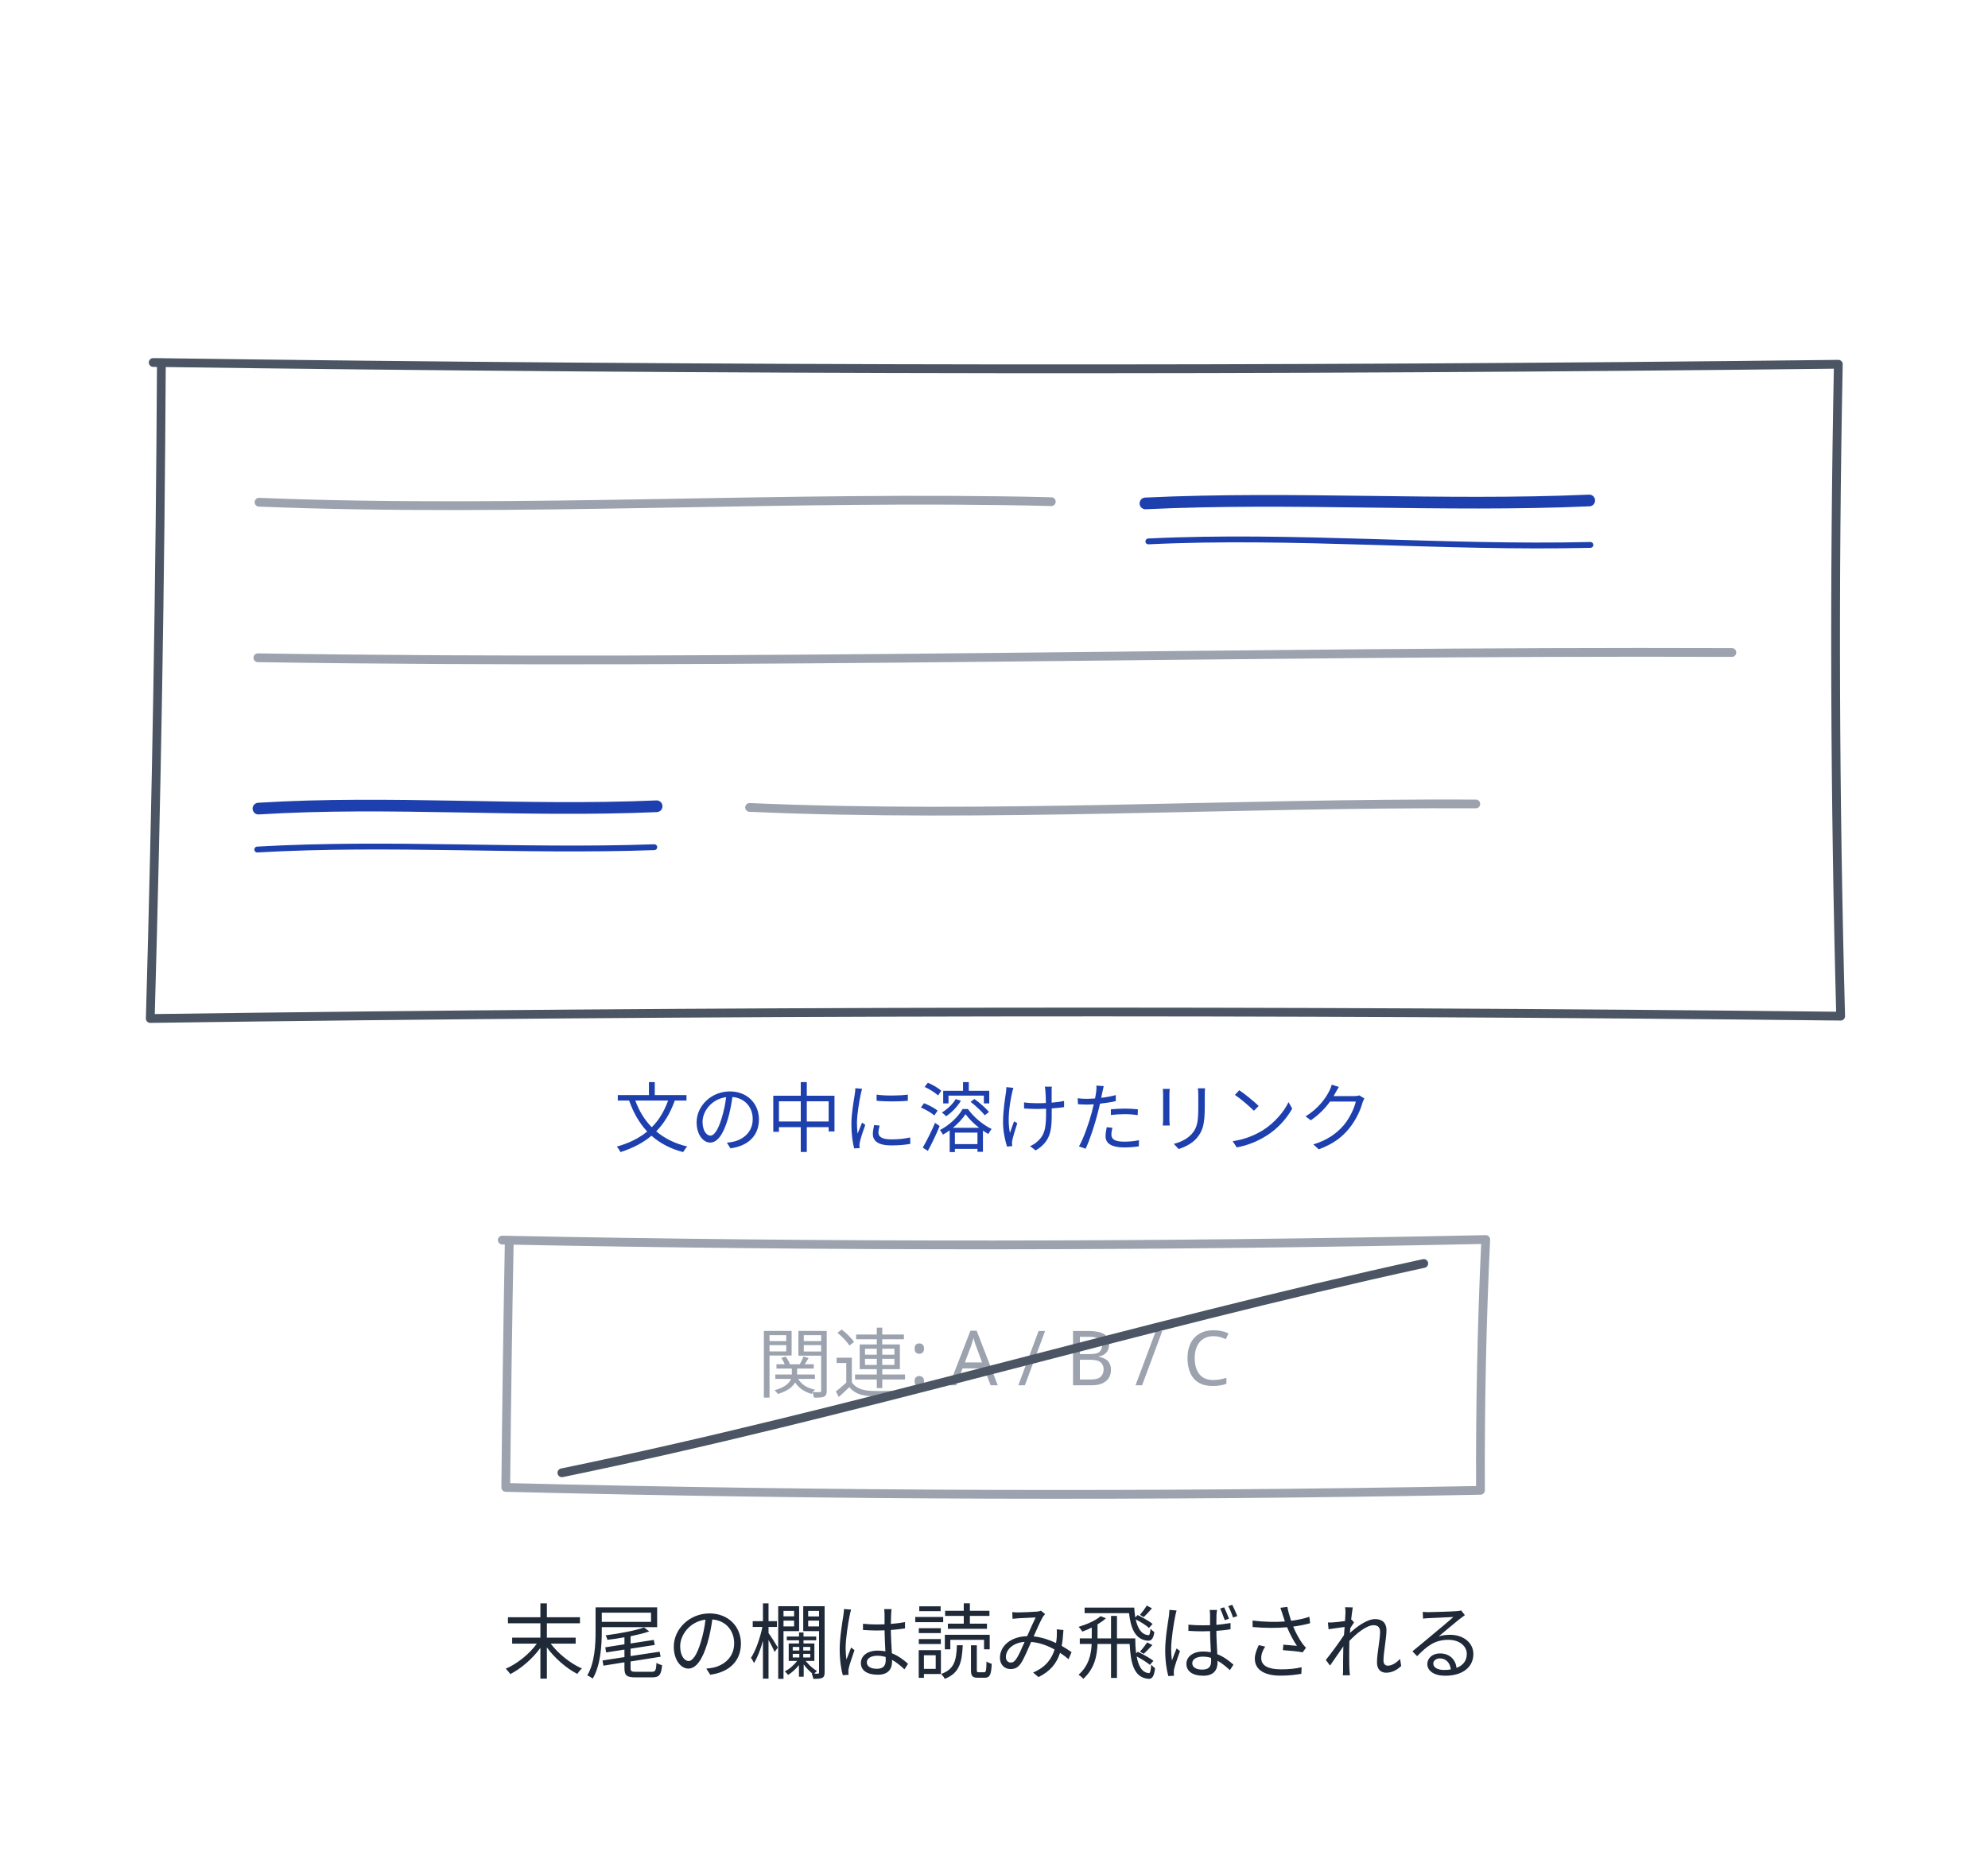
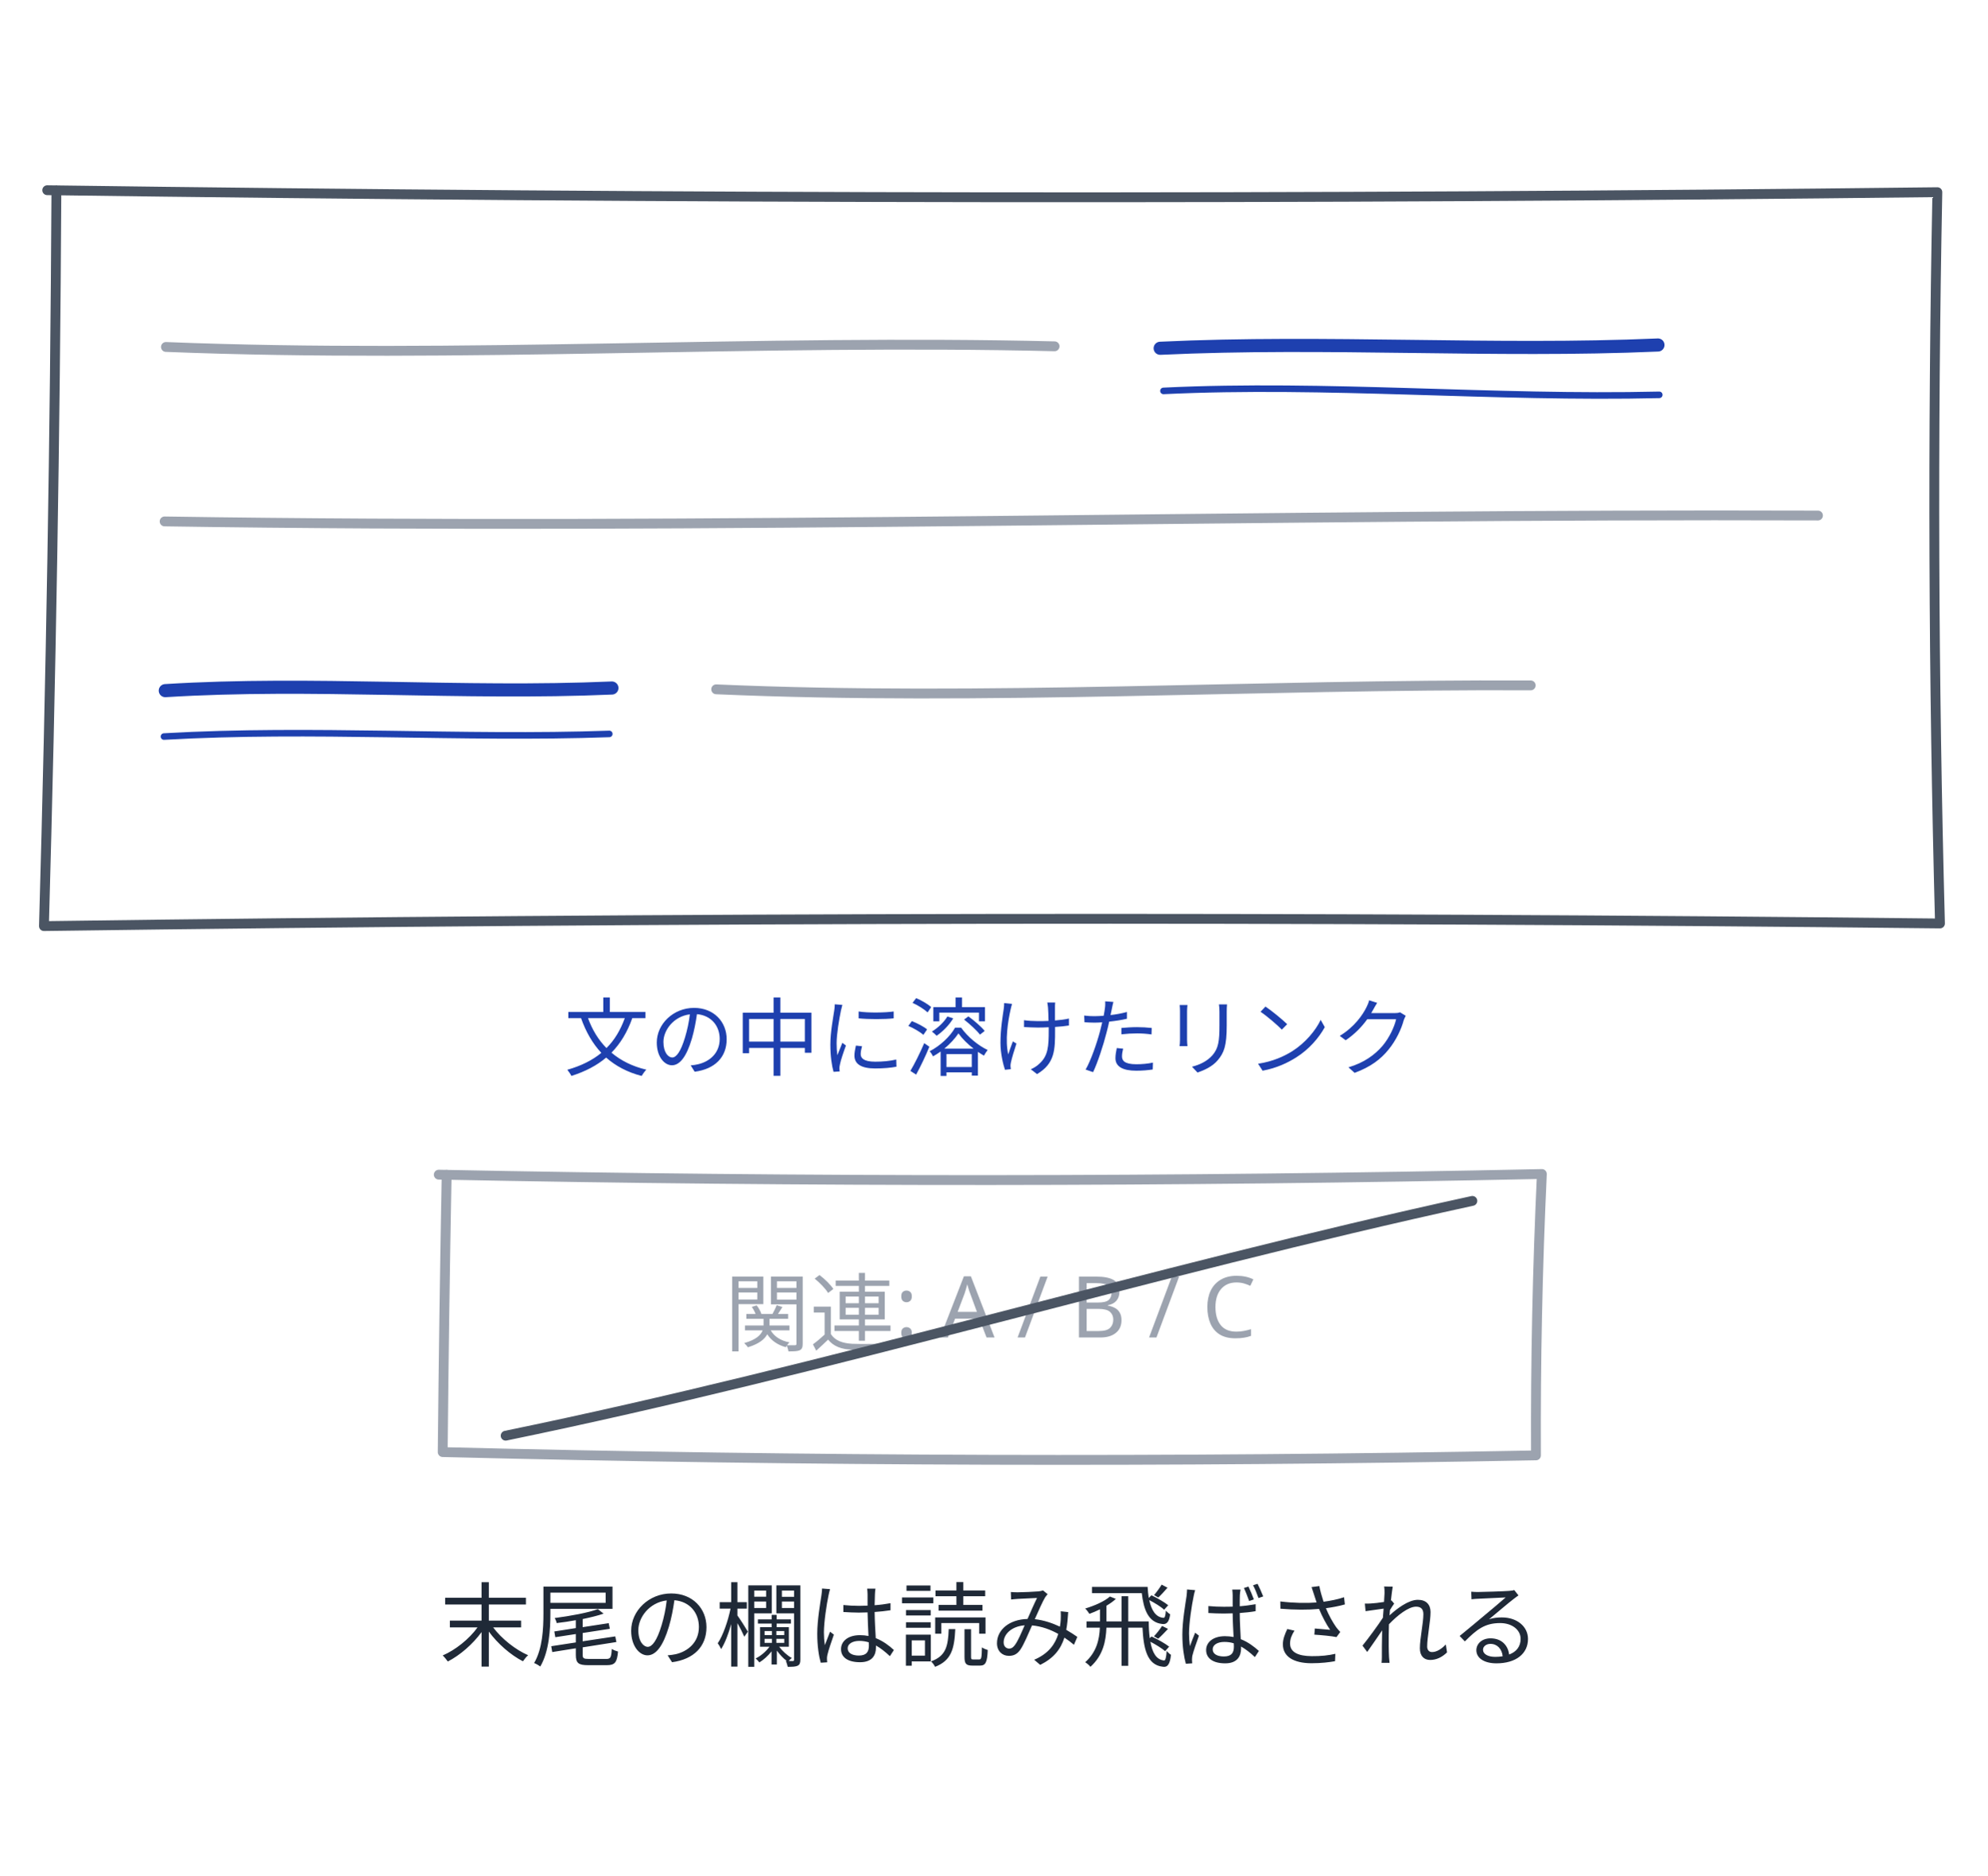
- <svg xmlns="http://www.w3.org/2000/svg" width="340" height="320" viewBox="0 0 340 320" preserveAspectRatio="xMidYMid meet">
+ <svg xmlns="http://www.w3.org/2000/svg" width="303" height="286" viewBox="19 33 303 286" preserveAspectRatio="xMidYMid meet">
  <path d="M26.2 62 Q170.3 64 314.4 62.3 Q313.3 118 314.8 173.8 Q170.2 172.2 25.7 174.2 Q27.3 118.1 27.6 62" stroke="#4B5563" stroke-width="1.5" fill="none" stroke-linecap="round" stroke-linejoin="round" />
  <path d="M44.3 85.9 C89.3 87.7 134.7 84.7 179.8 85.8" stroke="#9CA3AF" stroke-width="1.5" fill="none" stroke-linecap="round" />
  <path d="M195.9 86.1 C221.3 84.9 246.7 86.7 271.8 85.6" stroke="#1E40AF" stroke-width="2" fill="none" stroke-linecap="round" />
  <path d="M196.4 92.6 C221.3 91.4 246.7 93.8 272 93.2" stroke="#1E40AF" stroke-width="1" fill="none" stroke-linecap="round" />
  <path d="M44.1 112.5 C128 113.8 212 111.3 296.2 111.6" stroke="#9CA3AF" stroke-width="1.5" fill="none" stroke-linecap="round" />
  <path d="M44.2 138.3 C66.7 136.9 89.3 138.9 112.3 137.9" stroke="#1E40AF" stroke-width="2" fill="none" stroke-linecap="round" />
  <path d="M44 145.3 C66.7 144 89.3 145.7 111.9 144.9" stroke="#1E40AF" stroke-width="1" fill="none" stroke-linecap="round" />
  <path d="M128.2 138.1 C169.3 139.9 210.7 137.3 252.4 137.5" stroke="#9CA3AF" stroke-width="1.5" fill="none" stroke-linecap="round" />
  <text x="170" y="196" text-anchor="middle" font-family="sans-serif" font-size="13" fill="#1E40AF">文の中に溶けたリンク</text>
  <path d="M85.9 212.1 Q170 213.8 254.1 212 Q253.1 233.4 253.2 254.9 Q169.9 256.5 86.5 254.4 Q86.7 233.3 87.1 212.1" stroke="#9CA3AF" stroke-width="1.5" fill="none" stroke-linecap="round" stroke-linejoin="round" />
  <text x="170" y="238" text-anchor="middle" font-family="sans-serif" font-size="13" fill="#9CA3AF">関連: A / B / C</text>
  <path d="M96.1 251.9 C145.7 241.7 194.4 226.8 243.5 216.1" stroke="#4B5563" stroke-width="1.5" fill="none" stroke-linecap="round" />
  <text x="170" y="286" text-anchor="middle" font-family="sans-serif" font-size="14" fill="#1F2937">末尾の欄は読み飛ばされる</text>
</svg>
